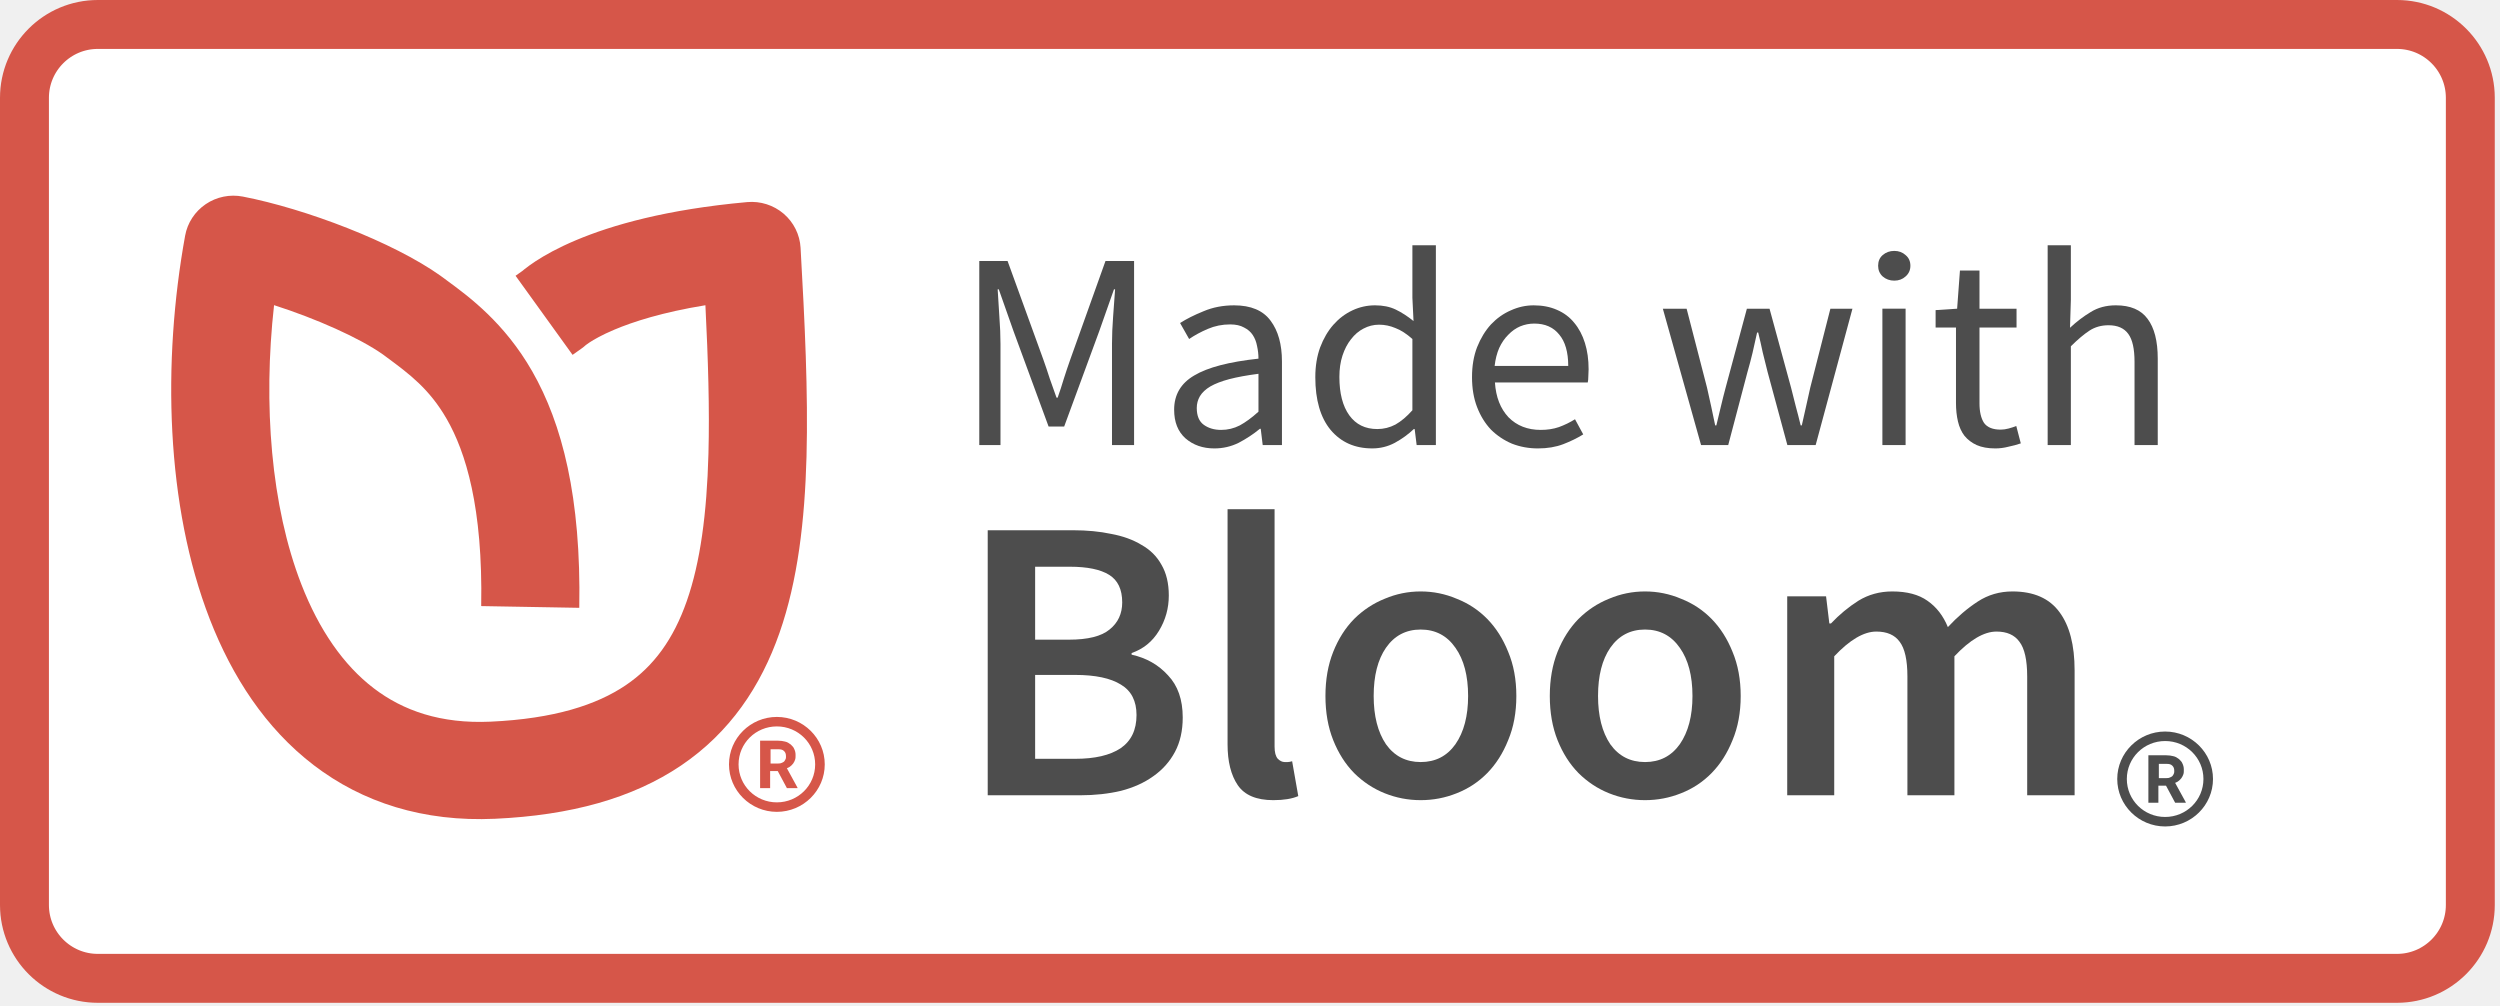
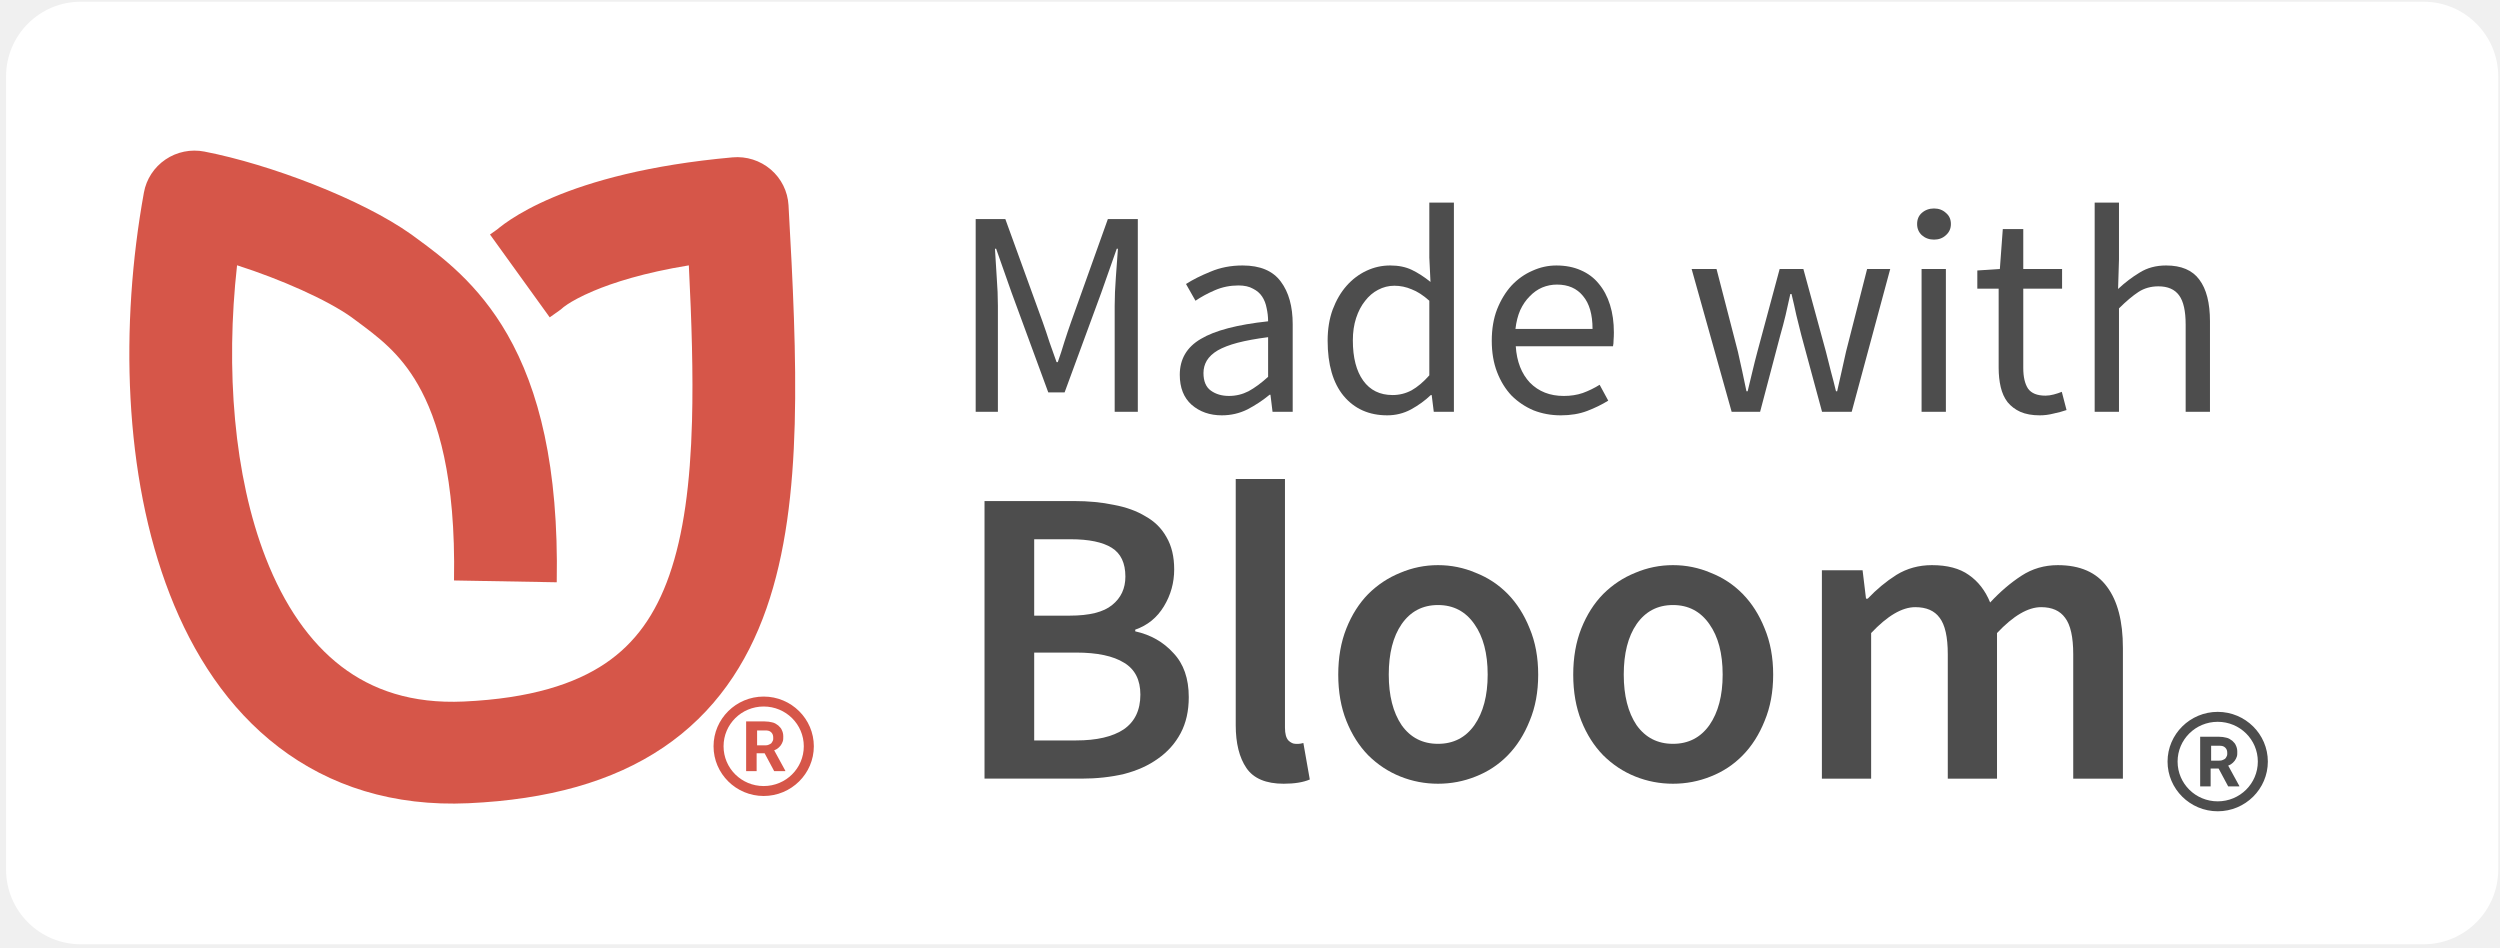
- <svg xmlns="http://www.w3.org/2000/svg" width="398" height="160" viewBox="0 0 398 160" fill="none">
-   <rect x="3.894" y="3.894" width="389.381" height="151.858" rx="11.681" fill="white" />
-   <rect x="3.894" y="3.894" width="389.381" height="151.858" rx="11.681" stroke="#D65649" stroke-width="7.788" />
-   <path fill-rule="evenodd" clip-rule="evenodd" d="M32.751 32.502C34.476 31.331 36.606 30.897 38.658 31.295C48.645 33.23 62.593 38.533 70.151 43.915C70.194 43.946 70.237 43.976 70.276 44.008C70.537 44.2 70.809 44.401 71.097 44.612C74.66 47.228 80.287 51.357 84.722 59.1C89.492 67.428 92.536 79.181 92.221 96.765L76.607 96.489C76.891 80.738 74.126 71.956 71.14 66.742C68.371 61.907 65.105 59.493 61.639 56.932C61.421 56.769 61.199 56.605 60.977 56.44C57.239 53.797 50.328 50.727 43.63 48.58C41.866 64.379 43.14 80.582 47.976 93.026C50.799 100.281 54.677 105.878 59.478 109.554C64.158 113.136 70.163 115.25 78.094 114.889C88.261 114.425 95.013 112.199 99.612 109.091C104.113 106.051 107.232 101.71 109.338 95.685C111.499 89.51 112.527 81.741 112.784 72.262C112.979 65.067 112.73 57.177 112.301 48.593C105.452 49.711 100.791 51.223 97.809 52.481C95.792 53.332 94.53 54.072 93.864 54.509C93.533 54.725 93.346 54.868 93.284 54.918C93.054 55.127 92.813 55.322 92.556 55.502L91.154 56.494L82.078 43.902L83.156 43.138C83.254 43.055 83.363 42.965 83.483 42.87C83.923 42.518 84.504 42.088 85.243 41.603C86.723 40.632 88.83 39.45 91.692 38.242C97.423 35.825 106.141 33.328 118.948 32.174C121.055 31.984 123.153 32.652 124.758 34.023C126.362 35.395 127.331 37.353 127.452 39.449C128.118 51.24 128.671 62.498 128.398 72.677C128.122 82.826 127.016 92.407 124.096 100.753C121.125 109.25 116.218 116.602 108.411 121.878C100.702 127.086 90.862 129.799 78.811 130.348C67.402 130.868 57.706 127.755 49.93 121.801C42.271 115.939 36.941 107.691 33.405 98.59C26.381 80.525 25.824 57.628 29.472 37.52C29.842 35.48 31.026 33.672 32.751 32.502Z" fill="#D65649" />
-   <path d="M123.676 114.135C119.475 114.135 116.056 117.527 116.056 121.691C116.056 125.855 119.475 129.247 123.676 129.247C127.878 129.247 131.3 125.855 131.3 121.691C131.3 117.527 127.878 114.135 123.676 114.135ZM123.676 115.646C127.052 115.646 129.774 118.344 129.774 121.691C129.774 125.038 127.052 127.736 123.676 127.736C120.3 127.736 117.578 125.038 117.578 121.691C117.578 118.344 120.3 115.646 123.676 115.646ZM121.009 117.913V125.469H122.605V122.754H123.82L125.273 125.469H126.962V125.398L125.273 122.305C125.424 122.229 125.666 122.15 125.822 121.998C126.047 121.846 126.121 121.701 126.273 121.55C126.425 121.324 126.507 121.163 126.581 120.936C126.659 120.71 126.655 120.482 126.655 120.18C126.655 119.803 126.569 119.491 126.417 119.188C126.339 118.963 126.121 118.754 125.892 118.528C125.588 118.302 125.343 118.131 124.961 118.055C124.657 117.979 124.276 117.914 123.82 117.914L121.009 117.913ZM122.675 119.283H123.914C124.295 119.283 124.591 119.338 124.821 119.567C125.047 119.793 125.128 120.039 125.128 120.417C125.128 120.57 125.136 120.715 125.058 120.866C124.981 121.019 124.895 121.168 124.821 121.244C124.743 121.32 124.591 121.382 124.439 121.455C124.287 121.531 124.143 121.549 123.914 121.549H122.675V119.283Z" fill="#D65649" />
-   <path d="M155.901 70.853V41.553H160.406L166.079 57.185C166.441 58.198 166.788 59.225 167.119 60.267C167.477 61.279 167.839 62.291 168.197 63.304H168.38C168.739 62.291 169.07 61.279 169.369 60.267C169.7 59.225 170.047 58.198 170.405 57.185L175.993 41.553H180.545V70.853H177.029V54.729C177.029 53.418 177.091 51.974 177.208 50.396C177.328 48.818 177.434 47.374 177.523 46.064H177.344L175 52.719L169.416 67.904H166.936L161.352 52.719L159.008 46.064H158.829C158.919 47.374 159.008 48.818 159.098 50.396C159.218 51.974 159.277 53.418 159.277 54.729V70.853H155.901Z" fill="#4D4D4D" />
-   <path d="M193.321 71.389C191.487 71.389 189.957 70.853 188.722 69.781C187.523 68.709 186.923 67.19 186.923 65.225C186.923 62.843 187.986 61.026 190.12 59.776C192.254 58.495 195.661 57.602 200.349 57.096C200.349 56.411 200.271 55.741 200.123 55.086C200.003 54.431 199.777 53.85 199.446 53.344C199.115 52.838 198.651 52.436 198.052 52.138C197.479 51.811 196.743 51.647 195.844 51.647C194.582 51.647 193.395 51.885 192.285 52.361C191.171 52.838 190.182 53.374 189.31 53.97L187.869 51.424C188.89 50.769 190.136 50.143 191.607 49.548C193.079 48.922 194.699 48.61 196.475 48.61C199.146 48.61 201.085 49.429 202.284 51.066C203.488 52.674 204.087 54.833 204.087 57.543V70.853H201.023L200.707 68.262H200.575C199.524 69.126 198.394 69.87 197.195 70.495C195.992 71.091 194.699 71.389 193.321 71.389ZM194.399 68.441C195.451 68.441 196.444 68.203 197.374 67.726C198.305 67.22 199.298 66.491 200.349 65.538V59.508C198.515 59.746 196.969 60.029 195.708 60.357C194.477 60.684 193.469 61.071 192.69 61.518C191.939 61.964 191.382 62.485 191.023 63.081C190.692 63.647 190.525 64.272 190.525 64.957C190.525 66.207 190.903 67.101 191.654 67.637C192.402 68.173 193.321 68.441 194.399 68.441Z" fill="#4D4D4D" />
-   <path d="M218.456 71.387C215.691 71.387 213.483 70.405 211.832 68.439C210.212 66.474 209.398 63.675 209.398 60.042C209.398 58.286 209.656 56.708 210.166 55.308C210.707 53.879 211.412 52.673 212.284 51.69C213.152 50.708 214.161 49.948 215.302 49.412C216.442 48.876 217.646 48.608 218.907 48.608C220.169 48.608 221.263 48.832 222.194 49.279C223.124 49.725 224.07 50.335 225.032 51.11L224.853 47.403V39.05H228.591V70.851H225.53L225.215 68.305H225.079C224.207 69.139 223.202 69.869 222.061 70.494C220.948 71.089 219.748 71.387 218.456 71.387ZM219.265 68.305C220.29 68.305 221.247 68.067 222.151 67.591C223.05 67.085 223.954 66.325 224.853 65.313V53.968C223.922 53.135 223.019 52.554 222.151 52.226C221.31 51.869 220.437 51.69 219.538 51.69C218.666 51.69 217.84 51.899 217.058 52.316C216.306 52.703 215.648 53.269 215.076 54.013C214.507 54.727 214.056 55.591 213.725 56.603C213.394 57.616 213.23 58.747 213.23 59.998C213.23 62.618 213.756 64.658 214.807 66.117C215.858 67.576 217.346 68.305 219.265 68.305Z" fill="#4D4D4D" />
-   <path d="M244.842 71.389C243.371 71.389 241.988 71.135 240.696 70.629C239.434 70.094 238.324 69.349 237.362 68.396C236.432 67.413 235.696 66.223 235.155 64.823C234.613 63.423 234.345 61.831 234.345 60.044C234.345 58.258 234.613 56.664 235.155 55.265C235.727 53.836 236.463 52.63 237.362 51.647C238.293 50.665 239.344 49.92 240.516 49.414C241.688 48.878 242.903 48.61 244.165 48.61C245.547 48.61 246.778 48.848 247.86 49.324C248.97 49.801 249.889 50.486 250.609 51.379C251.361 52.272 251.929 53.344 252.319 54.595C252.712 55.846 252.906 57.245 252.906 58.793C252.906 59.18 252.891 59.567 252.86 59.955C252.86 60.312 252.832 60.625 252.77 60.892H237.993C238.145 63.215 238.865 65.061 240.154 66.431C241.478 67.771 243.188 68.441 245.29 68.441C246.342 68.441 247.303 68.292 248.176 67.994C249.075 67.666 249.932 67.25 250.742 66.744L252.05 69.156C251.088 69.751 250.021 70.272 248.853 70.719C247.681 71.165 246.342 71.389 244.842 71.389ZM237.946 58.258H249.663C249.663 56.054 249.18 54.386 248.222 53.255C247.288 52.094 245.968 51.513 244.255 51.513C243.476 51.513 242.724 51.662 242.004 51.96C241.311 52.258 240.68 52.704 240.111 53.3C239.539 53.865 239.06 54.565 238.671 55.399C238.309 56.233 238.067 57.186 237.946 58.258Z" fill="#4D4D4D" />
-   <path d="M270.808 70.853L264.725 49.146H268.51L271.754 61.697C271.991 62.739 272.217 63.751 272.427 64.734C272.638 65.716 272.848 66.714 273.058 67.726H273.241C273.479 66.714 273.72 65.716 273.961 64.734C274.199 63.721 274.456 62.709 274.725 61.697L278.104 49.146H281.71L285.133 61.697C285.405 62.739 285.658 63.751 285.9 64.734C286.168 65.716 286.426 66.714 286.667 67.726H286.846C287.087 66.714 287.309 65.716 287.52 64.734C287.73 63.751 287.956 62.739 288.197 61.697L291.398 49.146H294.91L289.054 70.853H284.549L281.395 59.195C281.122 58.153 280.869 57.126 280.628 56.114C280.417 55.101 280.176 54.044 279.907 52.943H279.728C279.487 54.044 279.245 55.116 279.008 56.158C278.766 57.17 278.494 58.198 278.194 59.24L275.133 70.853H270.808Z" fill="#4D4D4D" />
-   <path d="M299.676 70.852V49.145H303.371V70.852H299.676ZM301.568 44.678C300.848 44.678 300.232 44.455 299.718 44.008C299.239 43.562 298.998 42.996 298.998 42.312C298.998 41.596 299.239 41.031 299.718 40.614C300.232 40.167 300.848 39.944 301.568 39.944C302.288 39.944 302.888 40.167 303.371 40.614C303.881 41.031 304.134 41.596 304.134 42.312C304.134 42.996 303.881 43.562 303.371 44.008C302.888 44.455 302.288 44.678 301.568 44.678Z" fill="#4D4D4D" />
-   <path d="M317.657 71.389C316.485 71.389 315.492 71.21 314.682 70.853C313.9 70.496 313.257 70.004 312.743 69.379C312.264 68.754 311.918 67.995 311.708 67.101C311.497 66.208 311.392 65.225 311.392 64.153V52.139H308.149V49.37L311.575 49.146L312.023 43.072H315.134V49.146H321.033V52.139H315.134V64.198C315.134 65.538 315.372 66.58 315.855 67.325C316.365 68.039 317.252 68.397 318.514 68.397C318.903 68.397 319.324 68.337 319.772 68.218C320.223 68.099 320.628 67.965 320.99 67.816L321.711 70.585C321.111 70.794 320.449 70.972 319.729 71.121C319.04 71.3 318.347 71.389 317.657 71.389Z" fill="#4D4D4D" />
-   <path d="M325.987 70.851V39.05H329.682V47.715L329.546 52.182C330.597 51.199 331.695 50.365 332.836 49.68C333.977 48.966 335.312 48.608 336.846 48.608C339.155 48.608 340.837 49.323 341.889 50.752C342.971 52.182 343.513 54.296 343.513 57.094V70.851H339.817V57.586C339.817 55.532 339.486 54.057 338.828 53.164C338.166 52.241 337.115 51.779 335.674 51.779C334.534 51.779 333.525 52.063 332.653 52.628C331.784 53.194 330.792 54.028 329.682 55.129V70.851H325.987Z" fill="#4D4D4D" />
-   <path d="M157.244 126.609V84.416H170.845C173.061 84.416 175.078 84.61 176.9 84.997C178.765 85.341 180.37 85.922 181.713 86.739C183.103 87.513 184.166 88.567 184.902 89.9C185.685 91.233 186.074 92.868 186.074 94.803C186.074 96.825 185.556 98.696 184.513 100.416C183.473 102.136 182.017 103.319 180.152 103.964V104.222C182.496 104.738 184.427 105.835 185.946 107.512C187.507 109.147 188.29 111.384 188.29 114.222C188.29 116.33 187.877 118.158 187.051 119.706C186.226 121.254 185.077 122.544 183.601 123.577C182.169 124.609 180.455 125.383 178.462 125.899C176.464 126.372 174.295 126.609 171.955 126.609H157.244ZM164.794 101.835H170.195C173.189 101.835 175.339 101.297 176.639 100.222C177.983 99.147 178.656 97.706 178.656 95.9C178.656 93.835 177.963 92.373 176.573 91.513C175.187 90.653 173.104 90.223 170.328 90.223H164.794V101.835ZM164.794 120.803H171.173C174.295 120.803 176.706 120.244 178.396 119.125C180.089 117.964 180.934 116.201 180.934 113.835C180.934 111.599 180.109 109.986 178.462 108.996C176.811 107.964 174.381 107.448 171.173 107.448H164.794V120.803Z" fill="#4D4D4D" />
-   <path d="M202.714 127.384C200.027 127.384 198.138 126.588 197.052 124.997C195.969 123.406 195.428 121.234 195.428 118.481V81.062H202.912V118.868C202.912 119.772 203.083 120.417 203.43 120.804C203.777 121.148 204.146 121.32 204.536 121.32C204.711 121.32 204.863 121.32 204.991 121.32C205.167 121.32 205.404 121.277 205.708 121.191L206.685 126.739C205.688 127.169 204.365 127.384 202.714 127.384Z" fill="#4D4D4D" />
-   <path d="M226.173 127.384C224.18 127.384 222.272 127.018 220.449 126.287C218.627 125.556 216.999 124.481 215.567 123.061C214.18 121.642 213.071 119.9 212.249 117.836C211.424 115.771 211.011 113.427 211.011 110.803C211.011 108.18 211.424 105.836 212.249 103.771C213.071 101.707 214.18 99.965 215.567 98.546C216.999 97.126 218.627 96.051 220.449 95.32C222.272 94.546 224.18 94.158 226.173 94.158C228.171 94.158 230.079 94.546 231.901 95.32C233.766 96.051 235.394 97.126 236.784 98.546C238.17 99.965 239.276 101.707 240.101 103.771C240.97 105.836 241.402 108.18 241.402 110.803C241.402 113.427 240.97 115.771 240.101 117.836C239.276 119.9 238.17 121.642 236.784 123.061C235.394 124.481 233.766 125.556 231.901 126.287C230.079 127.018 228.171 127.384 226.173 127.384ZM226.173 121.319C228.517 121.319 230.363 120.373 231.706 118.481C233.05 116.545 233.723 113.986 233.723 110.803C233.723 107.578 233.05 105.019 231.706 103.126C230.363 101.191 228.517 100.223 226.173 100.223C223.833 100.223 221.987 101.191 220.644 103.126C219.34 105.019 218.689 107.578 218.689 110.803C218.689 113.986 219.34 116.545 220.644 118.481C221.987 120.373 223.833 121.319 226.173 121.319Z" fill="#4D4D4D" />
-   <path d="M261.891 127.384C259.893 127.384 257.985 127.018 256.163 126.287C254.34 125.556 252.713 124.481 251.284 123.061C249.894 121.642 248.788 119.9 247.962 117.836C247.141 115.771 246.728 113.427 246.728 110.803C246.728 108.18 247.141 105.836 247.962 103.771C248.788 101.707 249.894 99.965 251.284 98.546C252.713 97.126 254.34 96.051 256.163 95.32C257.985 94.546 259.893 94.158 261.891 94.158C263.884 94.158 265.796 94.546 267.618 95.32C269.484 96.051 271.111 97.126 272.497 98.546C273.887 99.965 274.993 101.707 275.819 103.771C276.683 105.836 277.119 108.18 277.119 110.803C277.119 113.427 276.683 115.771 275.819 117.836C274.993 119.9 273.887 121.642 272.497 123.061C271.111 124.481 269.484 125.556 267.618 126.287C265.796 127.018 263.884 127.384 261.891 127.384ZM261.891 121.319C264.235 121.319 266.076 120.373 267.424 118.481C268.767 116.545 269.441 113.986 269.441 110.803C269.441 107.578 268.767 105.019 267.424 103.126C266.076 101.191 264.235 100.223 261.891 100.223C259.546 100.223 257.705 101.191 256.357 103.126C255.057 105.019 254.407 107.578 254.407 110.803C254.407 113.986 255.057 116.545 256.357 118.481C257.705 120.373 259.546 121.319 261.891 121.319Z" fill="#4D4D4D" />
-   <path d="M284.525 126.61V94.933H290.709L291.231 99.255H291.491C292.835 97.836 294.287 96.632 295.849 95.642C297.457 94.653 299.256 94.158 301.249 94.158C303.593 94.158 305.458 94.653 306.849 95.642C308.282 96.632 309.364 98.03 310.1 99.836C311.618 98.201 313.203 96.847 314.854 95.772C316.501 94.696 318.343 94.158 320.384 94.158C323.767 94.158 326.263 95.255 327.867 97.449C329.472 99.599 330.278 102.696 330.278 106.739V126.61H322.728V107.707C322.728 105.083 322.315 103.234 321.489 102.159C320.711 101.083 319.496 100.545 317.845 100.545C315.851 100.545 313.616 101.857 311.143 104.481V126.61H303.66V107.707C303.66 105.083 303.247 103.234 302.421 102.159C301.643 101.083 300.404 100.545 298.714 100.545C296.717 100.545 294.482 101.857 292.009 104.481V126.61H284.525Z" fill="#4D4D4D" />
-   <path d="M344.689 116.46C340.488 116.46 337.065 119.852 337.065 124.016C337.065 128.18 340.488 131.572 344.689 131.572C348.887 131.572 352.309 128.18 352.309 124.016C352.309 119.852 348.887 116.46 344.689 116.46ZM344.689 117.972C348.065 117.972 350.787 120.669 350.787 124.016C350.787 127.363 348.065 130.061 344.689 130.061C341.313 130.061 338.591 127.363 338.591 124.016C338.591 120.669 341.313 117.972 344.689 117.972ZM342.022 120.238V127.794H343.614V125.079H344.829L346.282 127.794H347.975V127.724L346.282 124.631C346.437 124.554 346.679 124.475 346.831 124.324C347.06 124.171 347.13 124.026 347.282 123.875C347.438 123.649 347.516 123.488 347.594 123.261C347.672 123.035 347.664 122.807 347.664 122.505C347.664 122.127 347.578 121.816 347.426 121.513C347.349 121.288 347.13 121.079 346.905 120.853C346.597 120.627 346.356 120.456 345.974 120.38C345.67 120.304 345.289 120.239 344.829 120.239L342.022 120.238ZM343.688 121.608H344.926C345.308 121.608 345.604 121.664 345.83 121.892C346.06 122.118 346.141 122.364 346.141 122.742C346.141 122.895 346.145 123.04 346.067 123.191C345.993 123.344 345.908 123.493 345.83 123.569C345.756 123.645 345.604 123.707 345.448 123.78C345.296 123.856 345.156 123.874 344.926 123.874H343.688V121.608Z" fill="#4D4D4D" />
+ <svg xmlns="http://www.w3.org/2000/svg" width="380" height="144" viewBox="0 0 380 144" fill="none" version="1.1" id="svg17">
+   <defs id="defs17" />
+   <rect x="0.921" y="0.261" width="378.812" height="143.27" rx="11.364" fill="#ffffff" id="rect1" style="stroke-width:0.958" />
+   <path fill-rule="evenodd" clip-rule="evenodd" d="m 25.154,24.244 c 1.725,-1.17 3.855,-1.605 5.907,-1.207 9.988,1.936 23.935,7.238 31.493,12.62 0.043,0.031 0.086,0.061 0.125,0.093 0.261,0.192 0.533,0.393 0.822,0.604 3.563,2.617 9.189,6.745 13.624,14.489 4.77,8.328 7.815,20.08 7.499,37.664 l -15.614,-0.276 c 0.284,-15.75 -2.48,-24.533 -5.467,-29.747 -2.768,-4.835 -6.035,-7.248 -9.501,-9.81 -0.218,-0.163 -0.44,-0.327 -0.662,-0.491 -3.738,-2.643 -10.65,-5.714 -17.347,-7.861 -1.764,15.8 -0.491,32.002 4.346,44.447 2.823,7.255 6.701,12.852 11.502,16.528 4.68,3.582 10.685,5.696 18.616,5.335 10.167,-0.464 16.919,-2.69 21.517,-5.798 4.502,-3.04 7.62,-7.381 9.726,-13.406 2.161,-6.176 3.189,-13.944 3.446,-23.424 0.195,-7.195 -0.054,-15.085 -0.483,-23.669 -6.849,1.118 -11.51,2.631 -14.492,3.889 -2.017,0.851 -3.279,1.591 -3.944,2.027 -0.331,0.216 -0.518,0.36 -0.58,0.409 -0.23,0.209 -0.471,0.404 -0.728,0.585 l -1.402,0.992 -9.077,-12.592 1.079,-0.764 c 0.097,-0.083 0.206,-0.172 0.327,-0.268 0.44,-0.352 1.02,-0.782 1.76,-1.267 1.48,-0.971 3.586,-2.153 6.448,-3.361 5.732,-2.417 14.45,-4.914 27.256,-6.067 2.107,-0.19 4.205,0.477 5.81,1.849 1.604,1.371 2.573,3.33 2.694,5.425 0.666,11.792 1.219,23.049 0.946,33.228 -0.276,10.149 -1.382,19.731 -4.302,28.076 -2.971,8.497 -7.878,15.849 -15.685,21.125 -7.709,5.208 -17.549,7.921 -29.6,8.47 -11.409,0.52 -21.104,-2.593 -28.88,-8.547 -7.659,-5.862 -12.99,-14.11 -16.525,-23.211 -7.024,-18.065 -7.581,-40.962 -3.933,-61.07 0.37,-2.04 1.554,-3.848 3.279,-5.018 z" fill="#d65649" id="path2" />
+   <path d="m 116.079,105.878 c -4.201,0 -7.62,3.392 -7.62,7.556 0,4.164 3.419,7.556 7.62,7.556 4.202,0 7.624,-3.392 7.624,-7.556 0,-4.164 -3.422,-7.556 -7.624,-7.556 z m 0,1.511 c 3.376,0 6.098,2.698 6.098,6.045 0,3.347 -2.722,6.045 -6.098,6.045 -3.376,0 -6.098,-2.698 -6.098,-6.045 0,-3.347 2.722,-6.045 6.098,-6.045 z m -2.667,2.267 v 7.556 h 1.596 v -2.715 h 1.215 l 1.453,2.715 h 1.689 v -0.071 l -1.689,-3.093 c 0.151,-0.076 0.393,-0.155 0.549,-0.307 0.225,-0.152 0.299,-0.297 0.451,-0.448 0.152,-0.226 0.234,-0.387 0.308,-0.614 0.078,-0.226 0.074,-0.454 0.074,-0.756 0,-0.377 -0.086,-0.689 -0.238,-0.992 -0.078,-0.225 -0.296,-0.434 -0.525,-0.66 -0.304,-0.226 -0.549,-0.397 -0.931,-0.473 -0.304,-0.076 -0.685,-0.141 -1.141,-0.141 z m 1.666,1.37 h 1.239 c 0.381,0 0.677,0.055 0.907,0.284 0.226,0.226 0.307,0.472 0.307,0.85 0,0.153 0.008,0.298 -0.07,0.449 -0.077,0.153 -0.163,0.302 -0.237,0.378 -0.078,0.076 -0.23,0.138 -0.382,0.211 -0.152,0.076 -0.296,0.094 -0.525,0.094 h -1.239 z" fill="#d65649" id="path3" />
+   <path d="m 148.304,62.595 v -29.3 h 4.505 l 5.673,15.633 c 0.362,1.012 0.709,2.04 1.04,3.082 0.358,1.012 0.72,2.025 1.078,3.037 h 0.183 c 0.359,-1.012 0.69,-2.025 0.989,-3.037 0.331,-1.042 0.678,-2.069 1.036,-3.082 l 5.588,-15.633 h 4.552 v 29.3 h -3.516 v -16.124 c 0,-1.31 0.062,-2.755 0.179,-4.333 0.12,-1.578 0.226,-3.022 0.315,-4.332 h -0.179 l -2.344,6.655 -5.584,15.186 h -2.48 l -5.584,-15.186 -2.344,-6.655 h -0.179 c 0.09,1.31 0.179,2.754 0.269,4.332 0.12,1.578 0.179,3.022 0.179,4.333 v 16.124 z" fill="#4d4d4d" id="path4" />
+   <path d="m 185.724,63.131 c -1.834,0 -3.364,-0.536 -4.599,-1.608 -1.199,-1.072 -1.799,-2.591 -1.799,-4.556 0,-2.382 1.063,-4.199 3.197,-5.449 2.134,-1.281 5.541,-2.174 10.229,-2.68 0,-0.685 -0.078,-1.355 -0.226,-2.01 -0.12,-0.655 -0.346,-1.236 -0.677,-1.742 -0.331,-0.506 -0.795,-0.908 -1.394,-1.206 -0.573,-0.327 -1.309,-0.491 -2.208,-0.491 -1.262,0 -2.449,0.238 -3.559,0.715 -1.114,0.477 -2.103,1.012 -2.975,1.608 l -1.441,-2.546 c 1.021,-0.655 2.267,-1.281 3.738,-1.876 1.472,-0.625 3.092,-0.938 4.868,-0.938 2.671,0 4.61,0.819 5.809,2.457 1.204,1.608 1.803,3.767 1.803,6.476 v 13.31 h -3.064 l -0.316,-2.591 h -0.132 c -1.051,0.863 -2.181,1.608 -3.38,2.233 -1.203,0.595 -2.496,0.893 -3.874,0.893 z m 1.078,-2.948 c 1.052,0 2.045,-0.238 2.975,-0.715 0.931,-0.506 1.924,-1.236 2.975,-2.188 v -6.03 c -1.834,0.238 -3.38,0.521 -4.641,0.849 -1.231,0.328 -2.239,0.715 -3.018,1.161 -0.751,0.447 -1.308,0.968 -1.667,1.563 -0.331,0.566 -0.498,1.191 -0.498,1.876 0,1.25 0.378,2.144 1.129,2.68 0.748,0.536 1.667,0.804 2.745,0.804 z" fill="#4d4d4d" id="path5" />
+   <path d="m 210.859,63.13 c -2.765,0 -4.973,-0.982 -6.624,-2.948 -1.62,-1.965 -2.434,-4.764 -2.434,-8.397 0,-1.757 0.258,-3.335 0.768,-4.734 0.541,-1.429 1.246,-2.635 2.118,-3.618 0.868,-0.983 1.877,-1.742 3.018,-2.278 1.14,-0.536 2.344,-0.804 3.605,-0.804 1.262,0 2.356,0.224 3.287,0.67 0.93,0.447 1.876,1.057 2.838,1.831 l -0.179,-3.707 v -8.352 h 3.738 v 31.801 h -3.061 l -0.315,-2.546 h -0.136 c -0.872,0.834 -1.877,1.563 -3.018,2.189 -1.113,0.595 -2.313,0.893 -3.605,0.893 z m 0.809,-3.082 c 1.025,0 1.982,-0.238 2.886,-0.715 0.899,-0.506 1.803,-1.266 2.702,-2.278 v -11.345 c -0.931,-0.834 -1.834,-1.414 -2.702,-1.742 -0.841,-0.357 -1.714,-0.536 -2.613,-0.536 -0.872,0 -1.698,0.208 -2.48,0.625 -0.752,0.387 -1.41,0.953 -1.982,1.697 -0.569,0.715 -1.02,1.578 -1.351,2.591 -0.331,1.012 -0.495,2.144 -0.495,3.394 0,2.62 0.526,4.66 1.577,6.119 1.051,1.459 2.539,2.188 4.458,2.188 z" fill="#4d4d4d" id="path6" />
+   <path d="m 237.245,63.131 c -1.471,0 -2.854,-0.253 -4.146,-0.759 -1.262,-0.536 -2.372,-1.28 -3.334,-2.233 -0.93,-0.983 -1.666,-2.174 -2.207,-3.573 -0.542,-1.399 -0.81,-2.992 -0.81,-4.779 0,-1.786 0.268,-3.38 0.81,-4.779 0.572,-1.429 1.308,-2.635 2.207,-3.618 0.931,-0.982 1.982,-1.727 3.154,-2.233 1.172,-0.536 2.387,-0.804 3.649,-0.804 1.382,0 2.613,0.238 3.695,0.715 1.11,0.477 2.029,1.161 2.749,2.055 0.752,0.893 1.32,1.965 1.71,3.216 0.393,1.251 0.587,2.65 0.587,4.198 0,0.387 -0.015,0.774 -0.046,1.161 0,0.357 -0.028,0.67 -0.09,0.938 h -14.777 c 0.152,2.323 0.872,4.169 2.161,5.538 1.324,1.34 3.034,2.01 5.136,2.01 1.052,0 2.013,-0.149 2.886,-0.447 0.899,-0.328 1.756,-0.745 2.566,-1.251 l 1.308,2.412 c -0.962,0.595 -2.029,1.117 -3.197,1.563 -1.172,0.447 -2.511,0.67 -4.011,0.67 z m -6.896,-13.131 h 11.717 c 0,-2.204 -0.483,-3.871 -1.441,-5.002 -0.934,-1.161 -2.254,-1.742 -3.967,-1.742 -0.779,0 -1.531,0.149 -2.251,0.447 -0.693,0.298 -1.324,0.745 -1.893,1.34 -0.572,0.566 -1.051,1.265 -1.44,2.099 -0.362,0.834 -0.604,1.787 -0.725,2.859 z" fill="#4d4d4d" id="path7" />
+   <path d="m 263.211,62.596 -6.083,-21.707 h 3.785 l 3.244,12.55 c 0.237,1.042 0.463,2.054 0.673,3.037 0.211,0.983 0.421,1.98 0.631,2.992 h 0.183 c 0.238,-1.012 0.479,-2.01 0.72,-2.992 0.238,-1.012 0.495,-2.025 0.764,-3.037 l 3.379,-12.55 h 3.606 l 3.423,12.55 c 0.272,1.042 0.525,2.054 0.767,3.037 0.268,0.983 0.526,1.98 0.767,2.992 h 0.179 c 0.241,-1.012 0.463,-2.01 0.674,-2.992 0.21,-0.983 0.436,-1.995 0.677,-3.037 l 3.201,-12.55 h 3.512 l -5.856,21.707 h -4.505 l -3.154,-11.658 c -0.273,-1.042 -0.526,-2.069 -0.767,-3.082 -0.211,-1.012 -0.452,-2.07 -0.721,-3.171 h -0.179 c -0.241,1.101 -0.483,2.174 -0.72,3.216 -0.242,1.012 -0.514,2.04 -0.814,3.082 l -3.061,11.613 z" fill="#4d4d4d" id="path8" />
+   <path d="m 292.079,62.595 v -21.707 h 3.695 v 21.707 z m 1.892,-26.173 c -0.72,0 -1.336,-0.223 -1.85,-0.67 -0.479,-0.447 -0.72,-1.012 -0.72,-1.697 0,-0.715 0.241,-1.281 0.72,-1.697 0.514,-0.447 1.13,-0.67 1.85,-0.67 0.72,0 1.32,0.223 1.803,0.67 0.51,0.417 0.763,0.982 0.763,1.697 0,0.684 -0.253,1.25 -0.763,1.697 -0.483,0.447 -1.083,0.67 -1.803,0.67 z" fill="#4d4d4d" id="path9" />
+   <path d="m 310.06,63.132 c -1.172,0 -2.165,-0.179 -2.975,-0.536 -0.782,-0.357 -1.425,-0.849 -1.939,-1.474 -0.479,-0.625 -0.825,-1.384 -1.035,-2.278 -0.211,-0.893 -0.316,-1.876 -0.316,-2.948 v -12.015 h -3.243 v -2.769 l 3.426,-0.223 0.448,-6.074 h 3.111 v 6.074 h 5.899 v 2.992 h -5.899 v 12.06 c 0,1.34 0.238,2.382 0.721,3.126 0.51,0.715 1.397,1.072 2.659,1.072 0.389,0 0.81,-0.06 1.258,-0.179 0.451,-0.119 0.856,-0.253 1.218,-0.402 l 0.721,2.769 c -0.6,0.209 -1.262,0.387 -1.982,0.536 -0.689,0.179 -1.382,0.268 -2.072,0.268 z" fill="#4d4d4d" id="path10" />
+   <path d="m 318.39,62.594 v -31.801 h 3.695 v 8.665 l -0.136,4.467 c 1.051,-0.983 2.149,-1.816 3.29,-2.501 1.141,-0.715 2.476,-1.072 4.01,-1.072 2.309,0 3.991,0.715 5.043,2.144 1.082,1.429 1.624,3.543 1.624,6.342 v 13.757 h -3.696 v -13.265 c 0,-2.054 -0.331,-3.529 -0.989,-4.422 -0.662,-0.923 -1.713,-1.385 -3.154,-1.385 -1.14,0 -2.149,0.283 -3.021,0.849 -0.869,0.566 -1.861,1.399 -2.971,2.501 v 15.722 z" fill="#4d4d4d" id="path11" />
+   <path d="M 149.647,118.352 V 76.159 h 13.601 c 2.216,0 4.233,0.194 6.055,0.581 1.865,0.344 3.47,0.925 4.813,1.742 1.39,0.774 2.453,1.828 3.189,3.161 0.783,1.333 1.172,2.968 1.172,4.903 0,2.022 -0.518,3.893 -1.561,5.613 -1.04,1.72 -2.496,2.903 -4.361,3.548 v 0.258 c 2.344,0.516 4.275,1.613 5.794,3.29 1.561,1.635 2.344,3.872 2.344,6.71 0,2.108 -0.413,3.936 -1.239,5.484 -0.825,1.548 -1.974,2.838 -3.45,3.871 -1.432,1.032 -3.146,1.806 -5.139,2.322 -1.998,0.473 -4.167,0.71 -6.507,0.71 z m 7.55,-24.774 h 5.401 c 2.994,0 5.144,-0.538 6.444,-1.613 1.344,-1.075 2.017,-2.516 2.017,-4.322 0,-2.064 -0.693,-3.527 -2.083,-4.387 -1.386,-0.86 -3.469,-1.29 -6.245,-1.29 h -5.534 z m 0,18.968 h 6.379 c 3.122,0 5.533,-0.559 7.223,-1.678 1.693,-1.161 2.538,-2.924 2.538,-5.29 0,-2.236 -0.825,-3.849 -2.472,-4.839 -1.651,-1.032 -4.081,-1.548 -7.289,-1.548 h -6.379 z" fill="#4d4d4d" id="path12" />
+   <path d="m 195.117,119.127 c -2.687,0 -4.576,-0.796 -5.662,-2.387 -1.083,-1.591 -1.624,-3.763 -1.624,-6.516 V 72.805 h 7.484 v 37.806 c 0,0.904 0.171,1.549 0.518,1.936 0.347,0.344 0.716,0.516 1.106,0.516 0.175,0 0.327,0 0.455,0 0.176,0 0.413,-0.043 0.717,-0.129 l 0.977,5.548 c -0.997,0.43 -2.32,0.645 -3.971,0.645 z" fill="#4d4d4d" id="path13" />
+   <path d="m 218.576,119.127 c -1.993,0 -3.901,-0.366 -5.724,-1.097 -1.822,-0.731 -3.45,-1.806 -4.882,-3.226 -1.387,-1.419 -2.496,-3.161 -3.318,-5.225 -0.825,-2.065 -1.238,-4.409 -1.238,-7.033 0,-2.623 0.413,-4.967 1.238,-7.032 0.822,-2.064 1.931,-3.806 3.318,-5.225 1.432,-1.419 3.06,-2.494 4.882,-3.226 1.823,-0.774 3.731,-1.162 5.724,-1.162 1.998,0 3.906,0.388 5.728,1.162 1.865,0.731 3.493,1.806 4.883,3.226 1.386,1.419 2.492,3.161 3.317,5.225 0.869,2.065 1.301,4.409 1.301,7.032 0,2.624 -0.432,4.968 -1.301,7.033 -0.825,2.064 -1.931,3.806 -3.317,5.225 -1.39,1.42 -3.018,2.495 -4.883,3.226 -1.822,0.731 -3.73,1.097 -5.728,1.097 z m 0,-6.065 c 2.344,0 4.19,-0.946 5.533,-2.838 1.344,-1.936 2.017,-4.495 2.017,-7.678 0,-3.225 -0.673,-5.784 -2.017,-7.677 -1.343,-1.935 -3.189,-2.903 -5.533,-2.903 -2.34,0 -4.186,0.968 -5.529,2.903 -1.304,1.893 -1.955,4.452 -1.955,7.677 0,3.183 0.651,5.742 1.955,7.678 1.343,1.892 3.189,2.838 5.529,2.838 z" fill="#4d4d4d" id="path14" />
+   <path d="m 254.294,119.127 c -1.998,0 -3.906,-0.366 -5.728,-1.097 -1.823,-0.731 -3.45,-1.806 -4.879,-3.226 -1.39,-1.419 -2.496,-3.161 -3.322,-5.225 -0.821,-2.065 -1.234,-4.409 -1.234,-7.033 0,-2.623 0.413,-4.967 1.234,-7.032 0.826,-2.064 1.932,-3.806 3.322,-5.225 1.429,-1.419 3.056,-2.494 4.879,-3.226 1.822,-0.774 3.73,-1.162 5.728,-1.162 1.993,0 3.905,0.388 5.727,1.162 1.866,0.731 3.493,1.806 4.879,3.226 1.39,1.419 2.496,3.161 3.322,5.225 0.864,2.065 1.3,4.409 1.3,7.032 0,2.624 -0.436,4.968 -1.3,7.033 -0.826,2.064 -1.932,3.806 -3.322,5.225 -1.386,1.42 -3.013,2.495 -4.879,3.226 -1.822,0.731 -3.734,1.097 -5.727,1.097 z m 0,-6.065 c 2.344,0 4.185,-0.946 5.533,-2.838 1.343,-1.936 2.017,-4.495 2.017,-7.678 0,-3.225 -0.674,-5.784 -2.017,-7.677 -1.348,-1.935 -3.189,-2.903 -5.533,-2.903 -2.345,0 -4.186,0.968 -5.534,2.903 -1.3,1.893 -1.95,4.452 -1.95,7.677 0,3.183 0.65,5.742 1.95,7.678 1.348,1.892 3.189,2.838 5.534,2.838 z" fill="#4d4d4d" id="path15" />
+   <path d="M 276.928,118.353 V 86.676 h 6.184 l 0.522,4.322 h 0.26 c 1.344,-1.419 2.796,-2.624 4.358,-3.613 1.608,-0.989 3.407,-1.484 5.4,-1.484 2.344,0 4.209,0.495 5.6,1.484 1.433,0.989 2.515,2.387 3.251,4.194 1.518,-1.635 3.103,-2.989 4.754,-4.064 1.647,-1.075 3.489,-1.613 5.53,-1.613 3.383,0 5.879,1.097 7.483,3.29 1.605,2.151 2.411,5.247 2.411,9.29 v 19.871 h -7.55 V 99.45 c 0,-2.624 -0.413,-4.473 -1.239,-5.548 -0.778,-1.076 -1.993,-1.614 -3.644,-1.614 -1.994,0 -4.229,1.312 -6.702,3.936 v 22.129 h -7.483 V 99.45 c 0,-2.624 -0.413,-4.473 -1.239,-5.548 -0.778,-1.076 -2.017,-1.614 -3.707,-1.614 -1.997,0 -4.232,1.312 -6.705,3.936 v 22.129 z" fill="#4d4d4d" id="path16" />
+   <path d="m 337.092,108.203 c -4.201,0 -7.624,3.392 -7.624,7.556 0,4.164 3.423,7.556 7.624,7.556 4.198,0 7.62,-3.392 7.62,-7.556 0,-4.164 -3.422,-7.556 -7.62,-7.556 z m 0,1.512 c 3.376,0 6.098,2.697 6.098,6.044 0,3.347 -2.722,6.045 -6.098,6.045 -3.376,0 -6.098,-2.698 -6.098,-6.045 0,-3.347 2.722,-6.044 6.098,-6.044 z m -2.667,2.266 v 7.556 h 1.592 v -2.715 h 1.215 l 1.453,2.715 h 1.693 v -0.07 l -1.693,-3.093 c 0.155,-0.077 0.397,-0.156 0.549,-0.307 0.229,-0.153 0.299,-0.298 0.451,-0.449 0.156,-0.226 0.234,-0.387 0.312,-0.614 0.078,-0.226 0.07,-0.454 0.07,-0.756 0,-0.378 -0.086,-0.689 -0.238,-0.992 -0.077,-0.225 -0.296,-0.434 -0.521,-0.66 -0.308,-0.226 -0.549,-0.397 -0.931,-0.473 -0.304,-0.076 -0.685,-0.141 -1.145,-0.141 z m 1.666,1.37 h 1.238 c 0.382,0 0.678,0.056 0.904,0.284 0.23,0.226 0.311,0.472 0.311,0.85 0,0.153 0.004,0.298 -0.074,0.449 -0.074,0.153 -0.159,0.302 -0.237,0.378 -0.074,0.076 -0.226,0.138 -0.382,0.211 -0.152,0.076 -0.292,0.094 -0.522,0.094 h -1.238 z" fill="#4d4d4d" id="path17" />
</svg>
